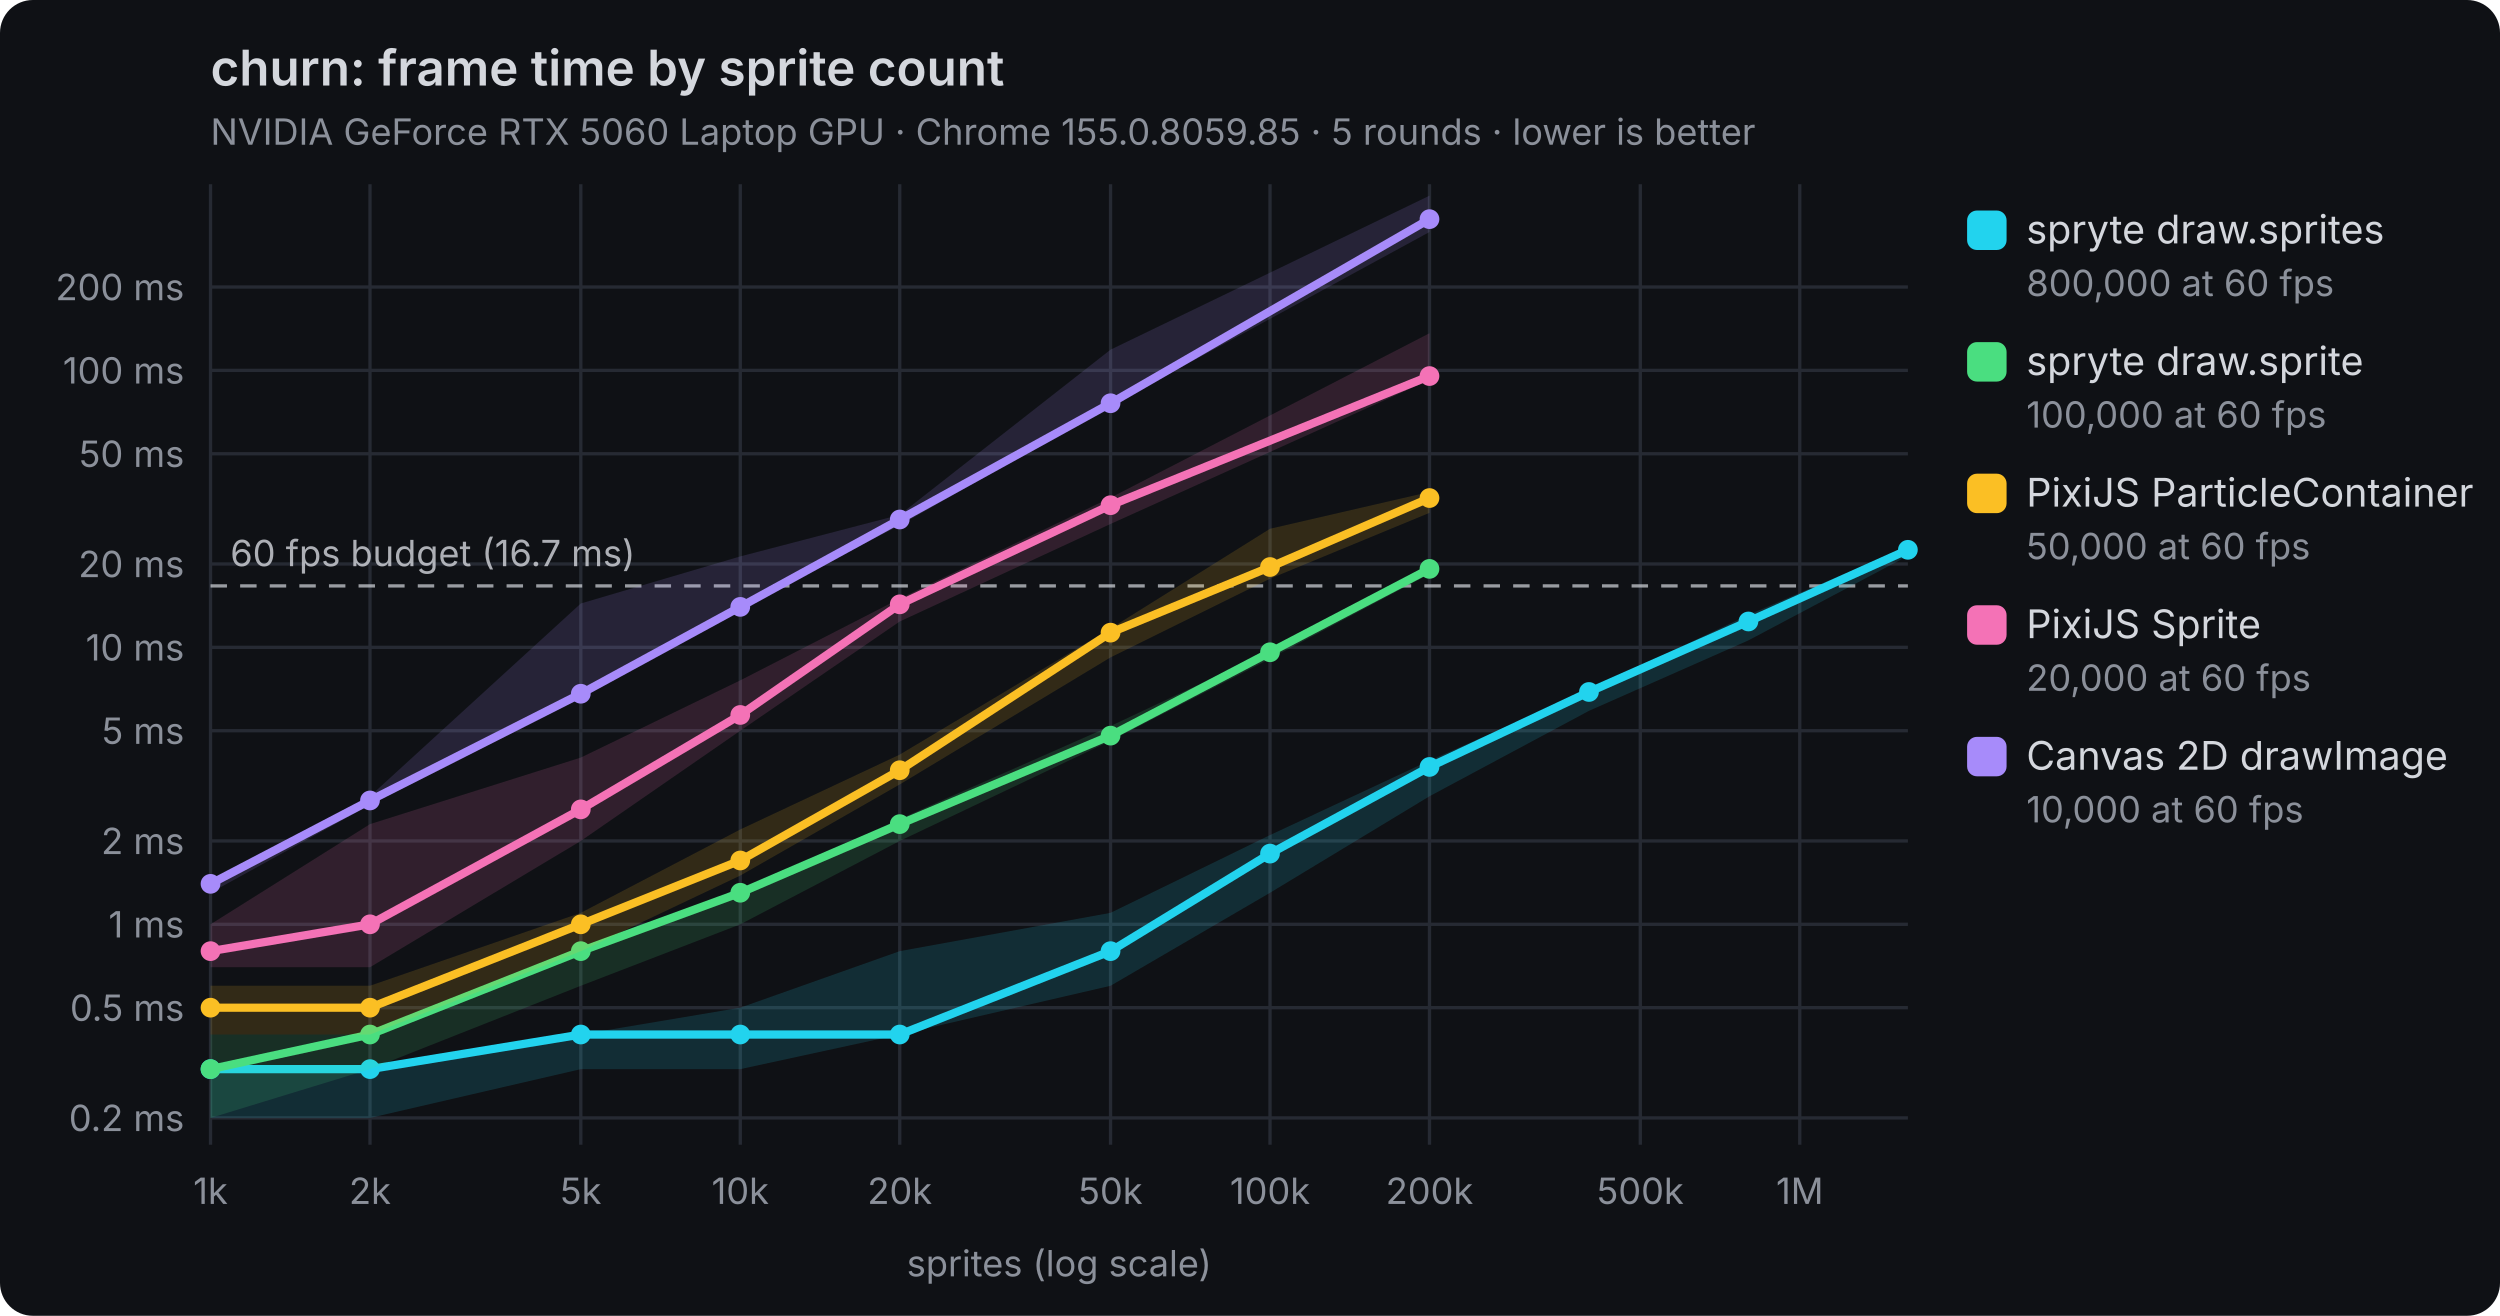
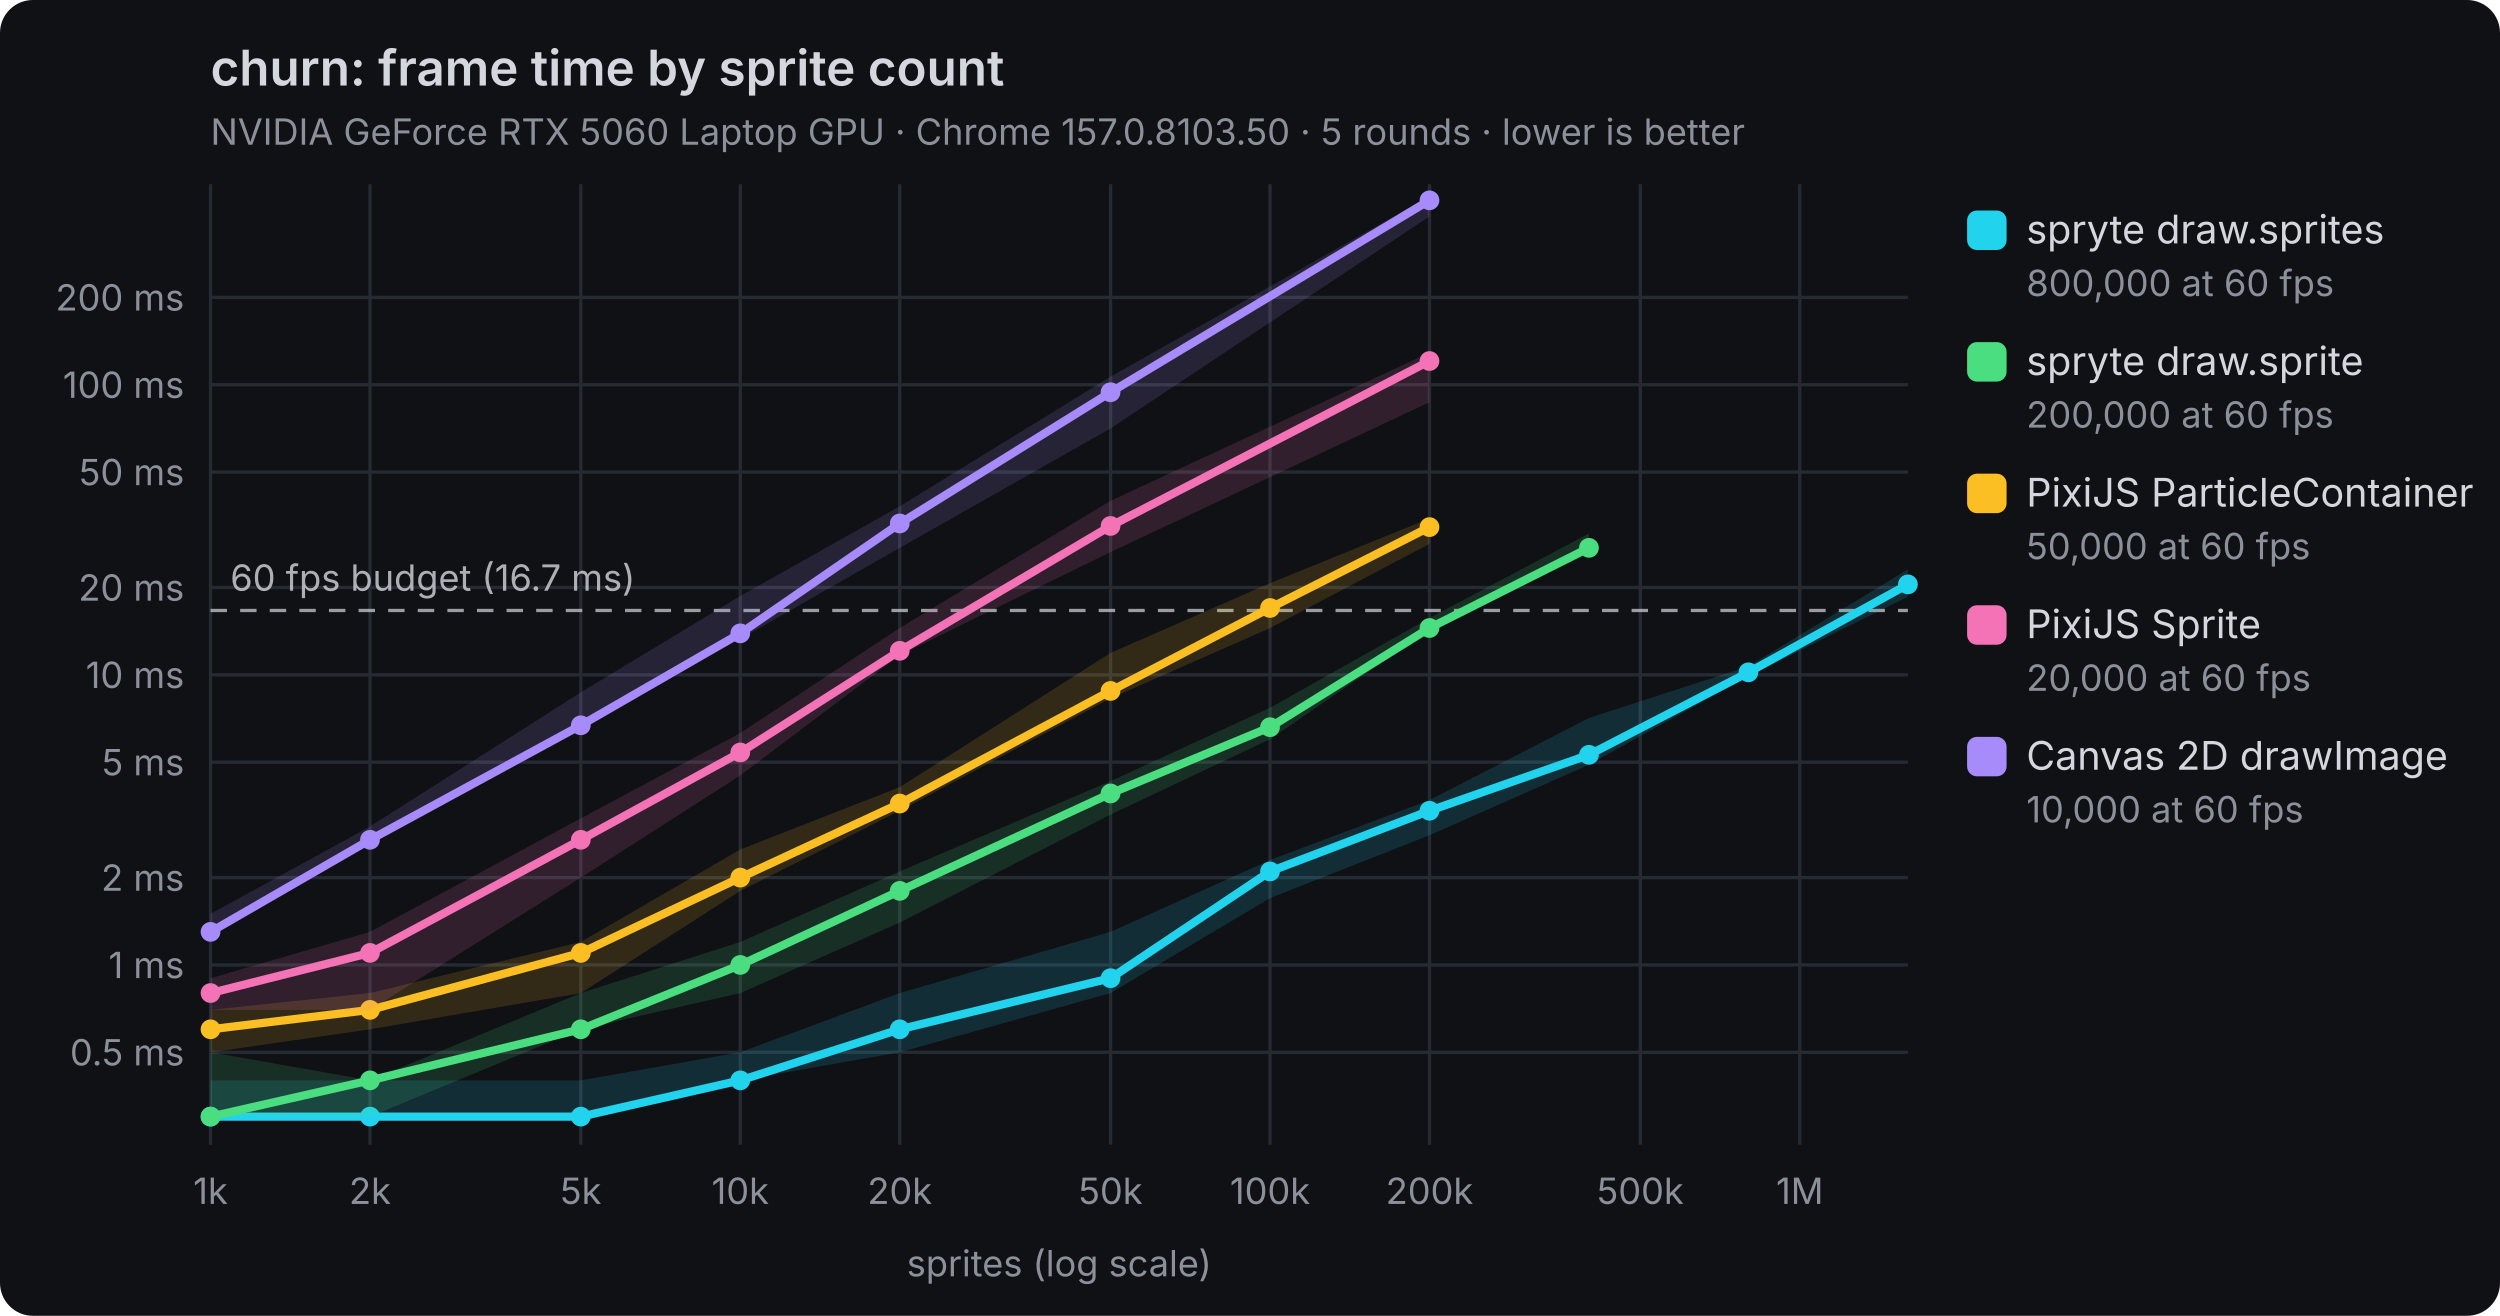
<svg xmlns="http://www.w3.org/2000/svg" viewBox="0 0 760 400" width="760" height="400" font-family="ui-sans-serif, system-ui, -apple-system, Segoe UI, sans-serif" role="img" aria-label="churn: frame time by count">
  <rect width="760" height="400" rx="10" fill="#0f1115" />
  <text x="64" y="26" fill="#d4d7dd" font-size="15" font-weight="600">churn: frame time by sprite count</text>
-   <text x="64" y="44" fill="#8b909a" font-size="11">NVIDIA GeForce RTX 5060 Laptop GPU · Chrome 155.0.8059.85 · 5 rounds · lower is better</text>
-   <line x1="64" x2="580" y1="339.841" y2="339.841" stroke="#262a33" />
-   <text x="56" y="343.841" fill="#8b909a" font-size="11" text-anchor="end">0.2 ms</text>
-   <line x1="64" x2="580" y1="306.336" y2="306.336" stroke="#262a33" />
-   <text x="56" y="310.336" fill="#8b909a" font-size="11" text-anchor="end">0.5 ms</text>
-   <line x1="64" x2="580" y1="280.99" y2="280.99" stroke="#262a33" />
-   <text x="56" y="284.99" fill="#8b909a" font-size="11" text-anchor="end">1 ms</text>
-   <line x1="64" x2="580" y1="255.645" y2="255.645" stroke="#262a33" />
-   <text x="56" y="259.645" fill="#8b909a" font-size="11" text-anchor="end">2 ms</text>
-   <line x1="64" x2="580" y1="222.14" y2="222.14" stroke="#262a33" />
-   <text x="56" y="226.14" fill="#8b909a" font-size="11" text-anchor="end">5 ms</text>
-   <line x1="64" x2="580" y1="196.794" y2="196.794" stroke="#262a33" />
-   <text x="56" y="200.794" fill="#8b909a" font-size="11" text-anchor="end">10 ms</text>
-   <line x1="64" x2="580" y1="171.449" y2="171.449" stroke="#262a33" />
-   <text x="56" y="175.449" fill="#8b909a" font-size="11" text-anchor="end">20 ms</text>
-   <line x1="64" x2="580" y1="137.944" y2="137.944" stroke="#262a33" />
-   <text x="56" y="141.944" fill="#8b909a" font-size="11" text-anchor="end">50 ms</text>
-   <line x1="64" x2="580" y1="112.599" y2="112.599" stroke="#262a33" />
-   <text x="56" y="116.599" fill="#8b909a" font-size="11" text-anchor="end">100 ms</text>
-   <line x1="64" x2="580" y1="87.253" y2="87.253" stroke="#262a33" />
-   <text x="56" y="91.253" fill="#8b909a" font-size="11" text-anchor="end">200 ms</text>
+   <text x="64" y="44" fill="#8b909a" font-size="11">NVIDIA GeForce RTX 5060 Laptop GPU · Chrome 157.0.8103.50 · 5 rounds · lower is better</text>
+   <line x1="64" x2="580" y1="319.888" y2="319.888" stroke="#262a33" />
+   <text x="56" y="323.888" fill="#8b909a" font-size="11" text-anchor="end">0.5 ms</text>
+   <line x1="64" x2="580" y1="293.34" y2="293.34" stroke="#262a33" />
+   <text x="56" y="297.34" fill="#8b909a" font-size="11" text-anchor="end">1 ms</text>
+   <line x1="64" x2="580" y1="266.792" y2="266.792" stroke="#262a33" />
+   <text x="56" y="270.792" fill="#8b909a" font-size="11" text-anchor="end">2 ms</text>
+   <line x1="64" x2="580" y1="231.698" y2="231.698" stroke="#262a33" />
+   <text x="56" y="235.698" fill="#8b909a" font-size="11" text-anchor="end">5 ms</text>
+   <line x1="64" x2="580" y1="205.15" y2="205.15" stroke="#262a33" />
+   <text x="56" y="209.15" fill="#8b909a" font-size="11" text-anchor="end">10 ms</text>
+   <line x1="64" x2="580" y1="178.601" y2="178.601" stroke="#262a33" />
+   <text x="56" y="182.601" fill="#8b909a" font-size="11" text-anchor="end">20 ms</text>
+   <line x1="64" x2="580" y1="143.507" y2="143.507" stroke="#262a33" />
+   <text x="56" y="147.507" fill="#8b909a" font-size="11" text-anchor="end">50 ms</text>
+   <line x1="64" x2="580" y1="116.959" y2="116.959" stroke="#262a33" />
+   <text x="56" y="120.959" fill="#8b909a" font-size="11" text-anchor="end">100 ms</text>
+   <line x1="64" x2="580" y1="90.411" y2="90.411" stroke="#262a33" />
+   <text x="56" y="94.411" fill="#8b909a" font-size="11" text-anchor="end">200 ms</text>
  <line x1="64" x2="64" y1="56" y2="348" stroke="#262a33" />
  <text x="64" y="366" fill="#8b909a" font-size="11" text-anchor="middle">1k</text>
  <line x1="112.479" x2="112.479" y1="56" y2="348" stroke="#262a33" />
  <text x="112.479" y="366" fill="#8b909a" font-size="11" text-anchor="middle">2k</text>
  <line x1="176.564" x2="176.564" y1="56" y2="348" stroke="#262a33" />
  <text x="176.564" y="366" fill="#8b909a" font-size="11" text-anchor="middle">5k</text>
  <line x1="225.043" x2="225.043" y1="56" y2="348" stroke="#262a33" />
  <text x="225.043" y="366" fill="#8b909a" font-size="11" text-anchor="middle">10k</text>
  <line x1="273.521" x2="273.521" y1="56" y2="348" stroke="#262a33" />
  <text x="273.521" y="366" fill="#8b909a" font-size="11" text-anchor="middle">20k</text>
  <line x1="337.607" x2="337.607" y1="56" y2="348" stroke="#262a33" />
  <text x="337.607" y="366" fill="#8b909a" font-size="11" text-anchor="middle">50k</text>
  <line x1="386.085" x2="386.085" y1="56" y2="348" stroke="#262a33" />
  <text x="386.085" y="366" fill="#8b909a" font-size="11" text-anchor="middle">100k</text>
  <line x1="434.564" x2="434.564" y1="56" y2="348" stroke="#262a33" />
  <text x="434.564" y="366" fill="#8b909a" font-size="11" text-anchor="middle">200k</text>
  <line x1="498.649" x2="498.649" y1="56" y2="348" stroke="#262a33" />
  <text x="498.649" y="366" fill="#8b909a" font-size="11" text-anchor="middle">500k</text>
  <line x1="547.128" x2="547.128" y1="56" y2="348" stroke="#262a33" />
  <text x="547.128" y="366" fill="#8b909a" font-size="11" text-anchor="middle">1M</text>
  <text x="322" y="388" fill="#8b909a" font-size="11" text-anchor="middle">sprites (log scale)</text>
-   <line x1="64" x2="580" y1="178.116" y2="178.116" stroke="#d4d7dd" stroke-dasharray="5 4" opacity="0.7" />
-   <text x="70" y="172.116" fill="#d4d7dd" font-size="11" opacity="0.8">60 fps budget (16.7 ms)</text>
-   <polygon points="64,339.841 112.479,339.841 176.564,325.014 225.043,325.014 273.521,314.495 337.607,299.669 386.085,271.397 434.564,242.058 483.043,216.088 531.521,194.664 580,168.975 580,166.18 531.521,186.921 483.043,209.837 434.564,231.225 386.085,253.861 337.607,277.505 273.521,289.15 225.043,306.336 176.564,314.495 112.479,325.014 64,325.014" fill="#22d3ee" opacity="0.15" />
-   <polyline points="64,325.014 112.479,325.014 176.564,314.495 225.043,314.495 273.521,314.495 337.607,289.15 386.085,259.497 434.564,233.15 483.043,210.363 531.521,188.929 580,167.142" fill="none" stroke="#22d3ee" stroke-width="2.5" stroke-linejoin="round" />
-   <circle cx="64" cy="325.014" r="3" fill="#22d3ee" />
-   <circle cx="112.479" cy="325.014" r="3" fill="#22d3ee" />
-   <circle cx="176.564" cy="314.495" r="3" fill="#22d3ee" />
-   <circle cx="225.043" cy="314.495" r="3" fill="#22d3ee" />
-   <circle cx="273.521" cy="314.495" r="3" fill="#22d3ee" />
-   <circle cx="337.607" cy="289.15" r="3" fill="#22d3ee" />
-   <circle cx="386.085" cy="259.497" r="3" fill="#22d3ee" />
-   <circle cx="434.564" cy="233.15" r="3" fill="#22d3ee" />
-   <circle cx="483.043" cy="210.363" r="3" fill="#22d3ee" />
-   <circle cx="531.521" cy="188.929" r="3" fill="#22d3ee" />
-   <circle cx="580" cy="167.142" r="3" fill="#22d3ee" />
-   <polygon points="64,339.841 112.479,325.014 176.564,299.669 225.043,280.99 273.521,255.645 337.607,225.189 386.085,200.243 434.564,174.498 434.564,171.632 386.085,197.908 337.607,220.706 273.521,248.978 225.043,271.397 176.564,289.15 112.479,314.495 64,314.495" fill="#4ade80" opacity="0.15" />
-   <polyline points="64,325.014 112.479,314.495 176.564,289.15 225.043,271.397 273.521,250.534 337.607,223.633 386.085,198.287 434.564,172.942" fill="none" stroke="#4ade80" stroke-width="2.5" stroke-linejoin="round" />
-   <circle cx="64" cy="325.014" r="3" fill="#4ade80" />
-   <circle cx="112.479" cy="314.495" r="3" fill="#4ade80" />
-   <circle cx="176.564" cy="289.15" r="3" fill="#4ade80" />
-   <circle cx="225.043" cy="271.397" r="3" fill="#4ade80" />
-   <circle cx="273.521" cy="250.534" r="3" fill="#4ade80" />
-   <circle cx="337.607" cy="223.633" r="3" fill="#4ade80" />
-   <circle cx="386.085" cy="198.287" r="3" fill="#4ade80" />
-   <circle cx="434.564" cy="172.942" r="3" fill="#4ade80" />
-   <polygon points="64,314.495 112.479,314.495 176.564,289.15 225.043,266.164 273.521,238.459 337.607,199.843 386.085,175.916 434.564,155.899 434.564,149.552 386.085,160.747 337.607,191.054 273.521,229.396 225.043,252.16 176.564,277.505 112.479,299.669 64,299.669" fill="#fbbf24" opacity="0.15" />
-   <polyline points="64,306.336 112.479,306.336 176.564,280.99 225.043,261.587 273.521,234.152 337.607,192.326 386.085,172.375 434.564,151.407" fill="none" stroke="#fbbf24" stroke-width="2.5" stroke-linejoin="round" />
-   <circle cx="64" cy="306.336" r="3" fill="#fbbf24" />
-   <circle cx="112.479" cy="306.336" r="3" fill="#fbbf24" />
-   <circle cx="176.564" cy="280.99" r="3" fill="#fbbf24" />
-   <circle cx="225.043" cy="261.587" r="3" fill="#fbbf24" />
-   <circle cx="273.521" cy="234.152" r="3" fill="#fbbf24" />
-   <circle cx="337.607" cy="192.326" r="3" fill="#fbbf24" />
-   <circle cx="386.085" cy="172.375" r="3" fill="#fbbf24" />
-   <circle cx="434.564" cy="151.407" r="3" fill="#fbbf24" />
-   <polygon points="64,294.032 112.479,294.032 176.564,255.645 225.043,222.14 273.521,188.929 337.607,159.276 434.564,115.489 434.564,101.302 337.607,151.301 273.521,181.968 225.043,206.829 176.564,230.299 112.479,250.534 64,280.99" fill="#f472b6" opacity="0.15" />
-   <polyline points="64,289.15 112.479,280.99 176.564,246.051 225.043,217.349 273.521,183.716 337.607,153.584 434.564,114.321" fill="none" stroke="#f472b6" stroke-width="2.5" stroke-linejoin="round" />
-   <circle cx="64" cy="289.15" r="3" fill="#f472b6" />
-   <circle cx="112.479" cy="280.99" r="3" fill="#f472b6" />
-   <circle cx="176.564" cy="246.051" r="3" fill="#f472b6" />
-   <circle cx="225.043" cy="217.349" r="3" fill="#f472b6" />
-   <circle cx="273.521" cy="183.716" r="3" fill="#f472b6" />
-   <circle cx="337.607" cy="153.584" r="3" fill="#f472b6" />
-   <circle cx="434.564" cy="114.321" r="3" fill="#f472b6" />
-   <polygon points="64,271.397 112.479,244.671 176.564,210.897 225.043,184.753 273.521,159.672 337.607,123.314 434.564,70.527 434.564,59.485 337.607,106.299 273.521,156.501 225.043,169.146 176.564,183.461 112.479,242.058 64,268.687" fill="#a78bfa" opacity="0.15" />
-   <polyline points="64,268.687 112.479,243.341 176.564,210.897 225.043,184.491 273.521,157.926 337.607,122.586 434.564,66.624" fill="none" stroke="#a78bfa" stroke-width="2.5" stroke-linejoin="round" />
-   <circle cx="64" cy="268.687" r="3" fill="#a78bfa" />
-   <circle cx="112.479" cy="243.341" r="3" fill="#a78bfa" />
-   <circle cx="176.564" cy="210.897" r="3" fill="#a78bfa" />
-   <circle cx="225.043" cy="184.491" r="3" fill="#a78bfa" />
-   <circle cx="273.521" cy="157.926" r="3" fill="#a78bfa" />
-   <circle cx="337.607" cy="122.586" r="3" fill="#a78bfa" />
-   <circle cx="434.564" cy="66.624" r="3" fill="#a78bfa" />
+   <line x1="64" x2="580" y1="185.585" y2="185.585" stroke="#d4d7dd" stroke-dasharray="5 4" opacity="0.7" />
+   <text x="70" y="179.585" fill="#d4d7dd" font-size="11" opacity="0.8">60 fps budget (16.7 ms)</text>
+   <polygon points="64,339.453 112.479,339.453 176.564,339.453 225.043,328.435 273.521,319.888 337.607,301.887 386.085,273.017 434.564,253.905 483.043,232.471 531.521,205.534 580,181.381 580,173.082 531.521,202.558 483.043,218.267 434.564,243.23 386.085,261.439 337.607,283.292 273.521,301.887 225.043,319.888 176.564,328.435 112.479,328.435 64,328.435" fill="#22d3ee" opacity="0.15" />
+   <polyline points="64,339.453 112.479,339.453 176.564,339.453 225.043,328.435 273.521,312.905 337.607,297.376 386.085,264.924 434.564,246.469 483.043,229.466 531.521,204.391 580,177.656" fill="none" stroke="#22d3ee" stroke-width="2.5" stroke-linejoin="round" />
+   <circle cx="64" cy="339.453" r="3" fill="#22d3ee" />
+   <circle cx="112.479" cy="339.453" r="3" fill="#22d3ee" />
+   <circle cx="176.564" cy="339.453" r="3" fill="#22d3ee" />
+   <circle cx="225.043" cy="328.435" r="3" fill="#22d3ee" />
+   <circle cx="273.521" cy="312.905" r="3" fill="#22d3ee" />
+   <circle cx="337.607" cy="297.376" r="3" fill="#22d3ee" />
+   <circle cx="386.085" cy="264.924" r="3" fill="#22d3ee" />
+   <circle cx="434.564" cy="246.469" r="3" fill="#22d3ee" />
+   <circle cx="483.043" cy="229.466" r="3" fill="#22d3ee" />
+   <circle cx="531.521" cy="204.391" r="3" fill="#22d3ee" />
+   <circle cx="580" cy="177.656" r="3" fill="#22d3ee" />
+   <polygon points="64,339.453 112.479,339.453 176.564,312.905 225.043,301.887 273.521,280.453 337.607,247.612 386.085,224.715 434.564,191.45 483.043,168.259 483.043,162.188 434.564,187.873 386.085,215.16 337.607,237.474 273.521,264.924 225.043,286.357 176.564,301.887 112.479,328.435 64,319.888" fill="#4ade80" opacity="0.15" />
+   <polyline points="64,339.453 112.479,328.435 176.564,312.905 225.043,293.34 273.521,270.828 337.607,241.214 386.085,221.064 434.564,190.918 483.043,166.544" fill="none" stroke="#4ade80" stroke-width="2.5" stroke-linejoin="round" />
+   <circle cx="64" cy="339.453" r="3" fill="#4ade80" />
+   <circle cx="112.479" cy="328.435" r="3" fill="#4ade80" />
+   <circle cx="176.564" cy="312.905" r="3" fill="#4ade80" />
+   <circle cx="225.043" cy="293.34" r="3" fill="#4ade80" />
+   <circle cx="273.521" cy="270.828" r="3" fill="#4ade80" />
+   <circle cx="337.607" cy="241.214" r="3" fill="#4ade80" />
+   <circle cx="386.085" cy="221.064" r="3" fill="#4ade80" />
+   <circle cx="434.564" cy="190.918" r="3" fill="#4ade80" />
+   <circle cx="483.043" cy="166.544" r="3" fill="#4ade80" />
+   <polygon points="64,319.888 112.479,312.905 176.564,301.887 225.043,270.828 273.521,246.469 337.607,212.286 386.085,190.918 434.564,165.306 434.564,157.608 386.085,177.284 337.607,198.487 273.521,239.298 225.043,258.246 176.564,286.357 112.479,301.887 64,307.001" fill="#fbbf24" opacity="0.15" />
+   <polyline points="64,312.905 112.479,307.001 176.564,289.69 225.043,266.792 273.521,244.28 337.607,210.046 386.085,184.826 434.564,160.243" fill="none" stroke="#fbbf24" stroke-width="2.5" stroke-linejoin="round" />
+   <circle cx="64" cy="312.905" r="3" fill="#fbbf24" />
+   <circle cx="112.479" cy="307.001" r="3" fill="#fbbf24" />
+   <circle cx="176.564" cy="289.69" r="3" fill="#fbbf24" />
+   <circle cx="225.043" cy="266.792" r="3" fill="#fbbf24" />
+   <circle cx="273.521" cy="244.28" r="3" fill="#fbbf24" />
+   <circle cx="337.607" cy="210.046" r="3" fill="#fbbf24" />
+   <circle cx="386.085" cy="184.826" r="3" fill="#fbbf24" />
+   <circle cx="434.564" cy="160.243" r="3" fill="#fbbf24" />
+   <polygon points="64,307.001 112.479,307.001 176.564,266.792 225.043,235.733 273.521,199.136 337.607,167.823 434.564,122.249 434.564,107.206 337.607,152.245 273.521,190.918 225.043,222.846 176.564,248.791 112.479,283.292 64,297.376" fill="#f472b6" opacity="0.15" />
+   <polyline points="64,301.887 112.479,289.69 176.564,255.298 225.043,228.75 273.521,197.849 337.607,159.888 434.564,109.753" fill="none" stroke="#f472b6" stroke-width="2.5" stroke-linejoin="round" />
+   <circle cx="64" cy="301.887" r="3" fill="#f472b6" />
+   <circle cx="112.479" cy="289.69" r="3" fill="#f472b6" />
+   <circle cx="176.564" cy="255.298" r="3" fill="#f472b6" />
+   <circle cx="225.043" cy="228.75" r="3" fill="#f472b6" />
+   <circle cx="273.521" cy="197.849" r="3" fill="#f472b6" />
+   <circle cx="337.607" cy="159.888" r="3" fill="#f472b6" />
+   <circle cx="434.564" cy="109.753" r="3" fill="#f472b6" />
+   <polygon points="64,283.292 112.479,256.743 176.564,221.064 225.043,194.227 273.521,166.544 337.607,130.239 434.564,65.787 434.564,59.65 337.607,114.511 273.521,153.917 225.043,181.176 176.564,210.483 112.479,251.263 64,277.811" fill="#a78bfa" opacity="0.15" />
+   <polyline points="64,283.292 112.479,255.298 176.564,220.488 225.043,192.537 273.521,159.132 337.607,119.247 434.564,60.897" fill="none" stroke="#a78bfa" stroke-width="2.5" stroke-linejoin="round" />
+   <circle cx="64" cy="283.292" r="3" fill="#a78bfa" />
+   <circle cx="112.479" cy="255.298" r="3" fill="#a78bfa" />
+   <circle cx="176.564" cy="220.488" r="3" fill="#a78bfa" />
+   <circle cx="225.043" cy="192.537" r="3" fill="#a78bfa" />
+   <circle cx="273.521" cy="159.132" r="3" fill="#a78bfa" />
+   <circle cx="337.607" cy="119.247" r="3" fill="#a78bfa" />
+   <circle cx="434.564" cy="60.897" r="3" fill="#a78bfa" />
  <rect x="598" y="64" width="12" height="12" rx="3" fill="#22d3ee" />
  <text x="616" y="74" fill="#d4d7dd" font-size="12">spryte draw.sprites</text>
  <text x="616" y="90" fill="#8b909a" font-size="11">800,000 at 60 fps</text>
  <rect x="598" y="104" width="12" height="12" rx="3" fill="#4ade80" />
  <text x="616" y="114" fill="#d4d7dd" font-size="12">spryte draw.sprite</text>
-   <text x="616" y="130" fill="#8b909a" font-size="11">100,000 at 60 fps</text>
+   <text x="616" y="130" fill="#8b909a" font-size="11">200,000 at 60 fps</text>
  <rect x="598" y="144" width="12" height="12" rx="3" fill="#fbbf24" />
  <text x="616" y="154" fill="#d4d7dd" font-size="12">PixiJS ParticleContainer</text>
  <text x="616" y="170" fill="#8b909a" font-size="11">50,000 at 60 fps</text>
  <rect x="598" y="184" width="12" height="12" rx="3" fill="#f472b6" />
  <text x="616" y="194" fill="#d4d7dd" font-size="12">PixiJS Sprite</text>
  <text x="616" y="210" fill="#8b909a" font-size="11">20,000 at 60 fps</text>
  <rect x="598" y="224" width="12" height="12" rx="3" fill="#a78bfa" />
  <text x="616" y="234" fill="#d4d7dd" font-size="12">Canvas 2D drawImage</text>
  <text x="616" y="250" fill="#8b909a" font-size="11">10,000 at 60 fps</text>
</svg>
